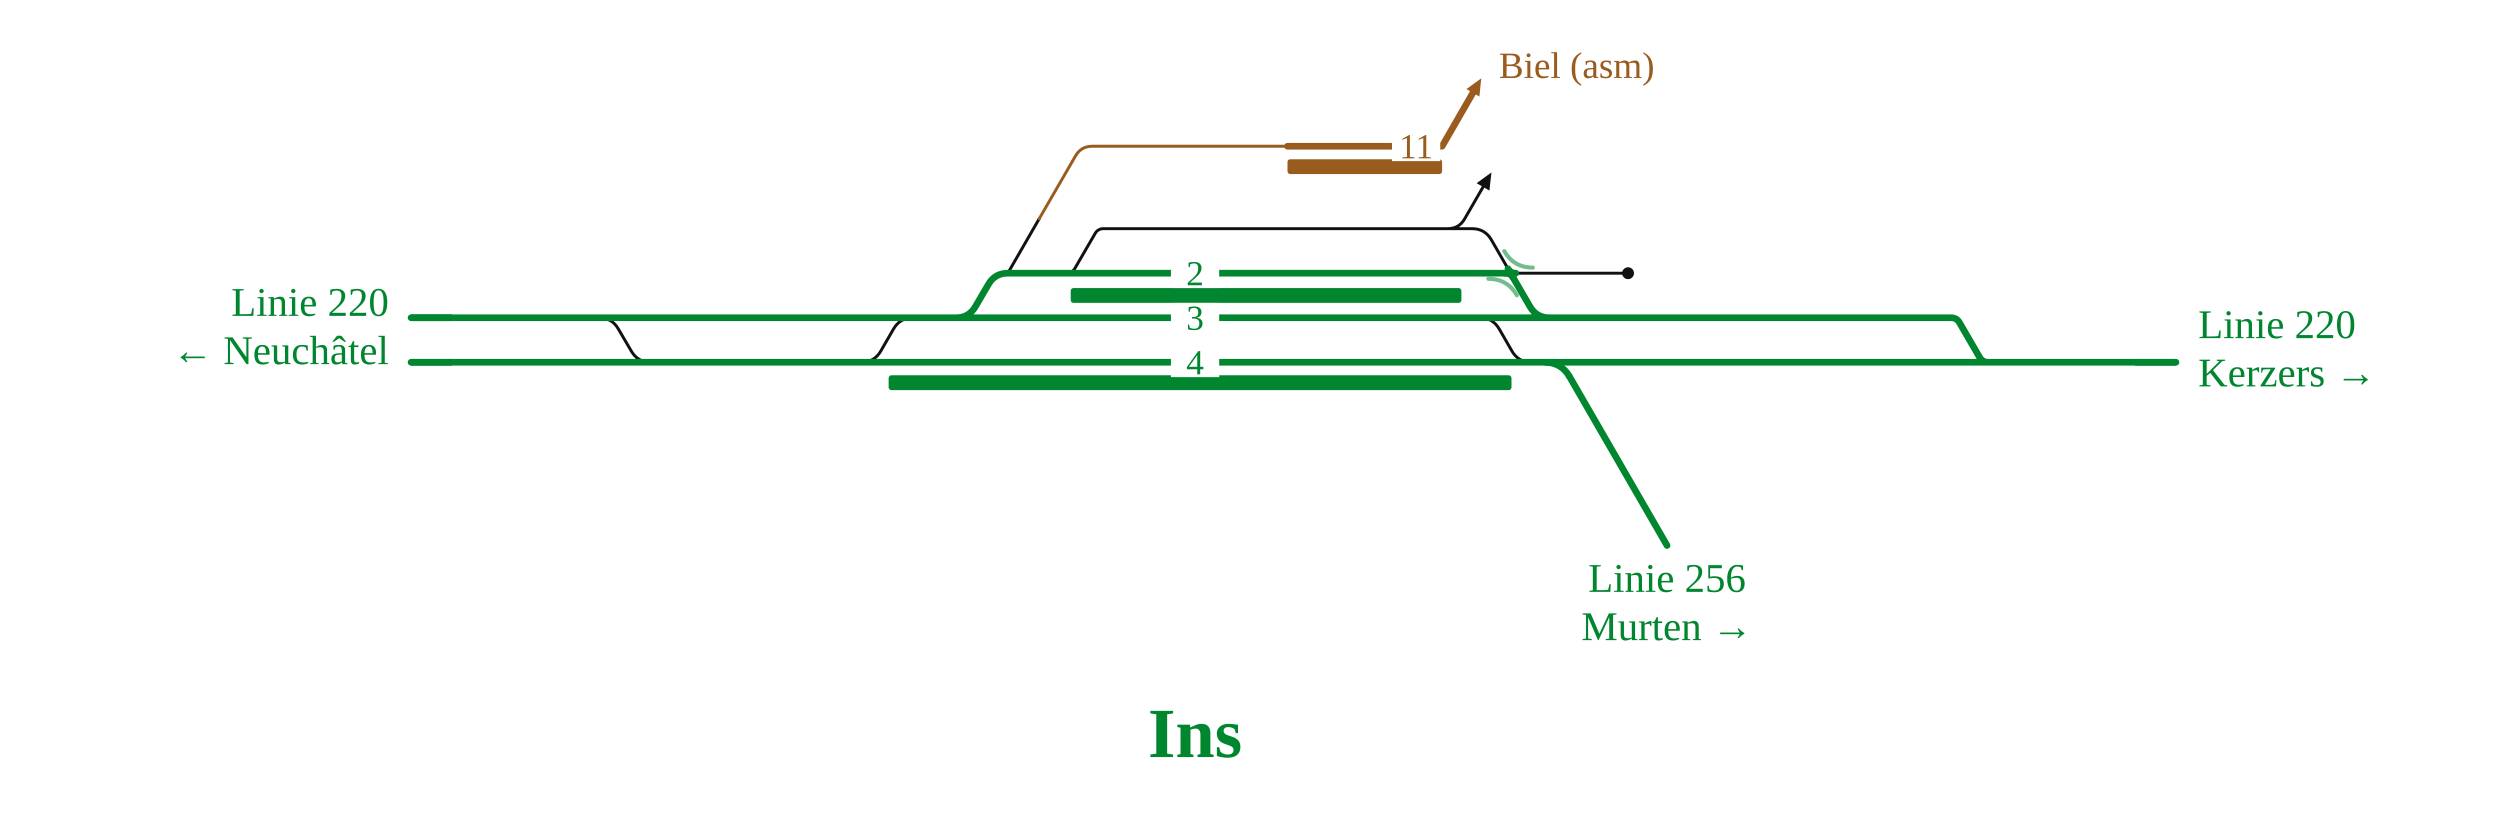
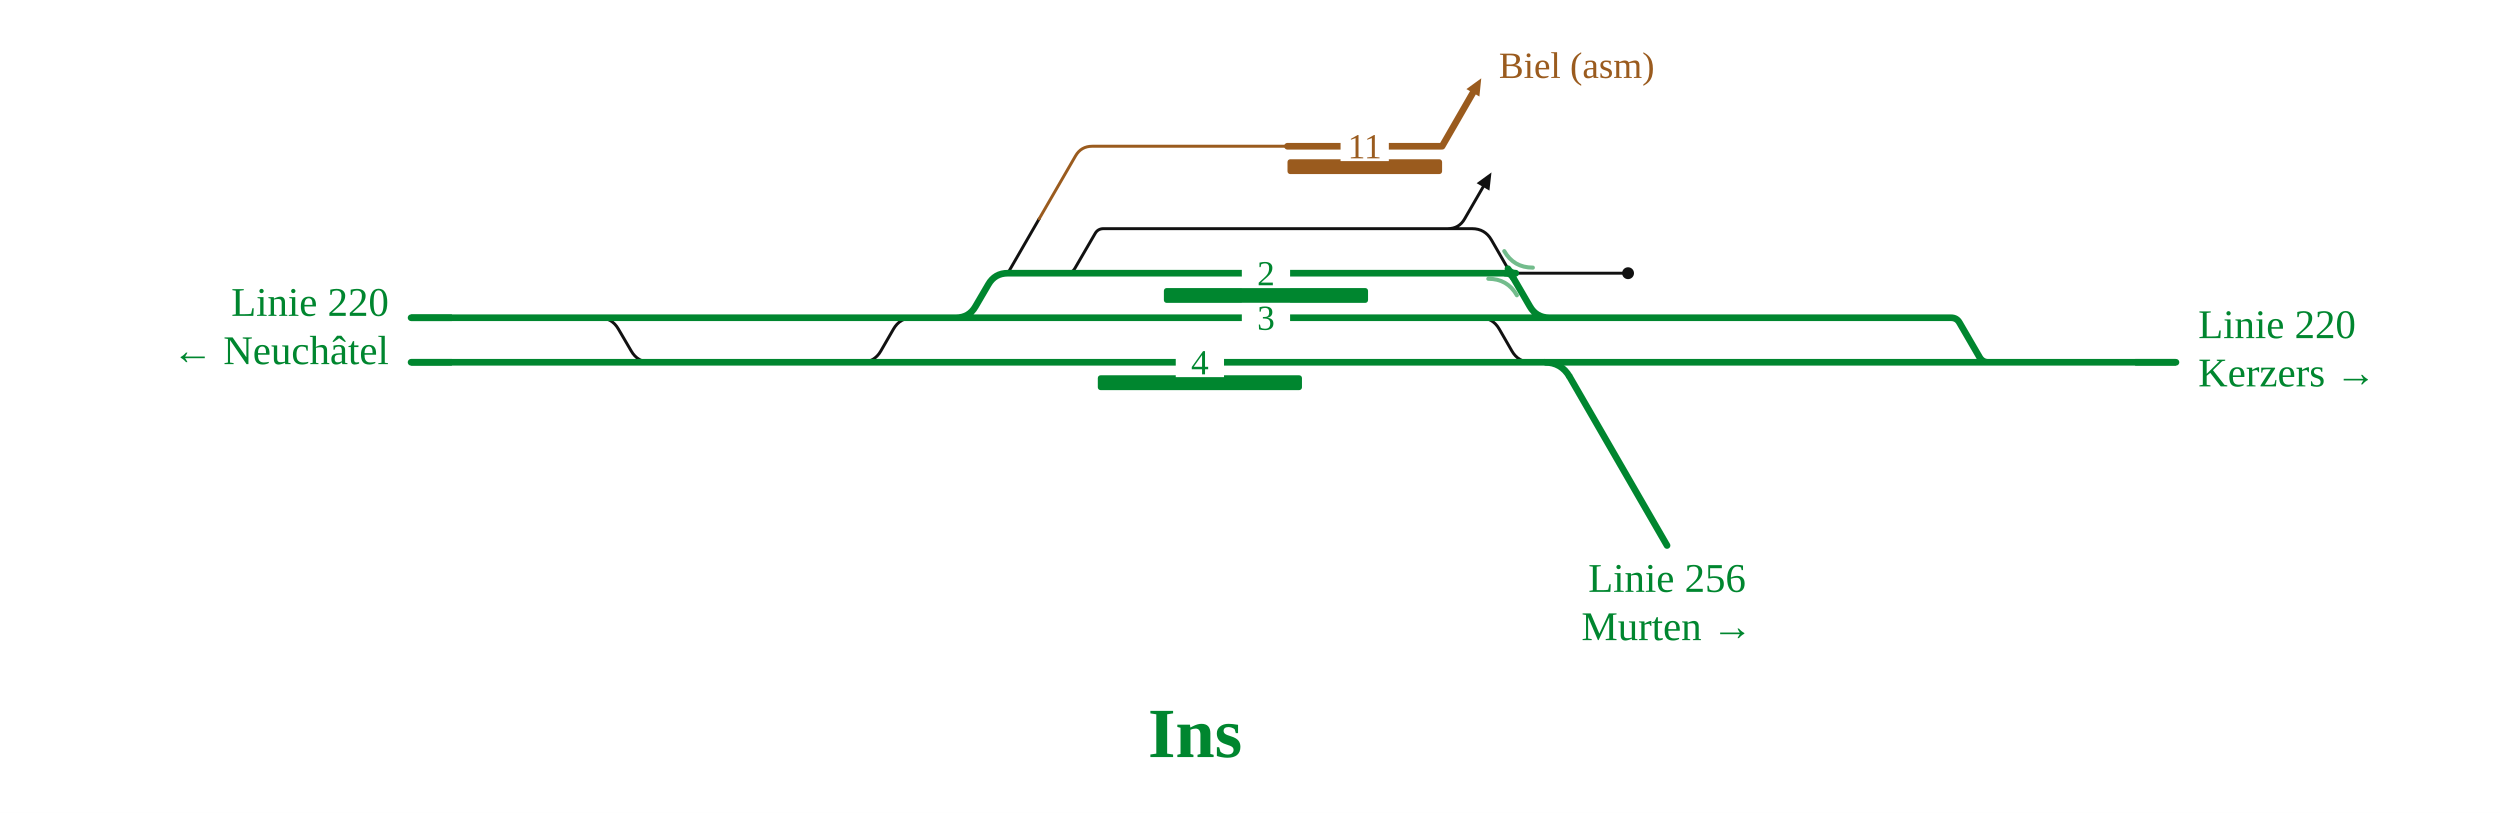
<svg xmlns="http://www.w3.org/2000/svg" viewBox="0 0 1347 438" width="1347" height="438" font-family="Fira Sans, Source Sans 3, Helvetica, Arial, sans-serif">
  <rect width="100%" height="100%" fill="#fff" />
  <g fill="none" stroke-linecap="round" stroke-linejoin="round">
    <path d="M813.9,147.2H877.2 M796.2,171.2H797.3Q804.3,171.2 807.8,177.3L814.6,189.1Q818.1,195.2 825.1,195.2H825.1 M464.1,195.2H464.1Q471.1,195.2 474.6,189.1L481.4,177.3Q484.9,171.2 491.9,171.2H491.9 M322.7,171.2H322.7Q329.7,171.2 333.2,177.3L340.1,189.1Q343.6,195.2 350.6,195.2H350.6 M574.6,147.2H574.6Q577.7,147.2 579.2,144.5L590.0,125.9Q591.5,123.2 594.6,123.2H594.6M594.6,123.2H786.1 M786.1,123.2L786.1,123.2 M780.1,123.2Q786.1,123.2 789.1,118.0L799.1,100.7 M786.1,123.2L793.1,123.2Q800.1,123.2 803.6,129.3L813.9,147.2 M543.0,147.2L559.9,117.9" stroke="#111" stroke-width="1.6" />
    <path d="M574.6,147.2H813.9 M543.0,147.2H574.6 M491.9,171.2H515.1 M515.1,171.2H796.2 M841.2,195.2H1071.2 M464.1,195.2H825.1 M825.1,195.2H841.2  M796.2,171.2H841.8 M350.6,195.2H464.1 M322.7,171.2H491.9 M841.8,171.2H1051.2M1051.2,171.2H1051.2Q1054.3,171.2 1055.8,173.9L1066.6,192.5Q1068.2,195.2 1071.2,195.2H1071.2 M515.1,171.2H515.1Q522.1,171.2 525.6,165.1L532.5,153.3Q536.0,147.2 543.0,147.2H543.0 M1071.2,195.2H1172.4 M221.5,195.2H350.6 M221.5,171.2H322.7 M813.9,147.2L824.3,165.1Q827.8,171.2 834.8,171.2L841.8,171.2" stroke="#00862f" stroke-width="3.6" />
    <path d="M811.1,147.2Q813.9,147.2 815.3,149.6" fill="none" stroke="#00862f" stroke-width="3.6" stroke-linecap="round" />
    <path d="M816.7,147.2Q813.9,147.2 812.5,144.8" fill="none" stroke="#00862f" stroke-width="3.6" stroke-linecap="round" />
    <path d="M798.1,42.2L797.1,52.0L790.1,48.0Z" fill="#9a5b1e" stroke="none" />
    <path d="M559.9,117.9L579.5,84.0Q582.5,78.8 588.5,78.8L646.8,78.8 M646.8,78.8L693.7,78.8" stroke="#9a5b1e" stroke-width="1.6" />
    <path d="M693.7,78.8L777.0,78.8 M777.0,78.8L793.6,50.0" stroke="#9a5b1e" stroke-width="3.6" />
  </g>
  <rect x="693.7" y="85.8" width="83.3" height="8" rx="1.5" fill="#9a5b1e" />
  <text x="807.6" y="42.0" font-size="20" text-anchor="start" fill="#9a5b1e">Biel (asm)</text>
-   <rect x="750.0" y="70.8" width="26" height="16" fill="#fff" stroke="none" />
-   <text x="763.0" y="85.3" font-size="19" text-anchor="middle" fill="#9a5b1e">11</text>
+   <rect x="722.3" y="70.8" width="26" height="16" fill="#fff" stroke="none" />
+   <text x="735.3" y="85.3" font-size="19" text-anchor="middle" fill="#9a5b1e">11</text>
  <g fill="none" stroke-linecap="round" stroke-linejoin="round">
</g>
-   <rect x="576.9" y="155.2" width="210.5" height="8" rx="1.5" fill="#00862f" />
-   <rect x="478.8" y="202.2" width="335.6" height="8" rx="1.5" fill="#00862f" />
+   <rect x="627.1" y="155.2" width="110.0" height="8" rx="1.5" fill="#00862f" />
+   <rect x="591.5" y="202.2" width="110.0" height="8" rx="1.5" fill="#00862f" />
  <path d="M801.9,150.2Q812.2,150.2 817.3,159.1" fill="none" stroke="#00862f" stroke-opacity="0.55" stroke-width="2.2" stroke-linecap="round" />
  <path d="M825.9,144.2Q815.6,144.2 810.5,135.3" fill="none" stroke="#00862f" stroke-opacity="0.55" stroke-width="2.2" stroke-linecap="round" />
  <circle cx="877.2" cy="147.2" r="3.2" fill="#111" />
  <path d="M803.6,92.9L802.5,102.7L795.6,98.7Z" fill="#111" />
-   <rect x="630.9" y="139.2" width="26" height="16" fill="#fff" />
-   <text x="643.9" y="153.7" font-size="19" text-anchor="middle" fill="#00862f">2</text>
-   <rect x="630.9" y="163.2" width="26" height="16" fill="#fff" />
-   <text x="643.9" y="177.7" font-size="19" text-anchor="middle" fill="#00862f">3</text>
-   <rect x="630.9" y="187.2" width="26" height="16" fill="#fff" />
-   <text x="643.9" y="201.7" font-size="19" text-anchor="middle" fill="#00862f">4</text>
+   <rect x="669.1" y="139.2" width="26" height="16" fill="#fff" />
+   <text x="682.1" y="153.7" font-size="19" text-anchor="middle" fill="#00862f">2</text>
+   <rect x="669.1" y="163.2" width="26" height="16" fill="#fff" />
+   <text x="682.1" y="177.7" font-size="19" text-anchor="middle" fill="#00862f">3</text>
+   <rect x="633.5" y="187.2" width="26" height="16" fill="#fff" />
+   <text x="646.5" y="201.7" font-size="19" text-anchor="middle" fill="#00862f">4</text>
  <path d="M1150.4,195.2H1172.4" stroke="#00862f" stroke-width="3.6" fill="none" />
  <path d="M243.5,195.2H221.5" stroke="#00862f" stroke-width="3.6" fill="none" />
  <path d="M243.5,171.2H221.5" stroke="#00862f" stroke-width="3.6" fill="none" />
  <path d="M832.2,195.2Q841.2,195.2 845.7,203.0" stroke="#00862f" stroke-width="3.6" fill="none" />
  <path d="M845.7,203.0L845.7,203.0L898.2,293.9" stroke="#00862f" stroke-width="3.6" stroke-linecap="round" fill="none" />
  <text x="1184.4" y="182.2" font-size="22" text-anchor="start" fill="#00862f">Linie 220</text>
  <text x="1184.4" y="208.2" font-size="22" text-anchor="start" fill="#00862f">Kerzers →</text>
  <text x="209.5" y="170.2" font-size="22" text-anchor="end" fill="#00862f">Linie 220</text>
  <text x="209.5" y="196.2" font-size="22" text-anchor="end" fill="#00862f">← Neuchâtel</text>
  <text x="898.2" y="318.9" font-size="22" text-anchor="middle" fill="#00862f">Linie 256</text>
  <text x="898.2" y="344.9" font-size="22" text-anchor="middle" fill="#00862f">Murten →</text>
  <text x="643.9" y="407.9" font-size="38" font-weight="700" text-anchor="middle" fill="#00862f">Ins</text>
</svg>
